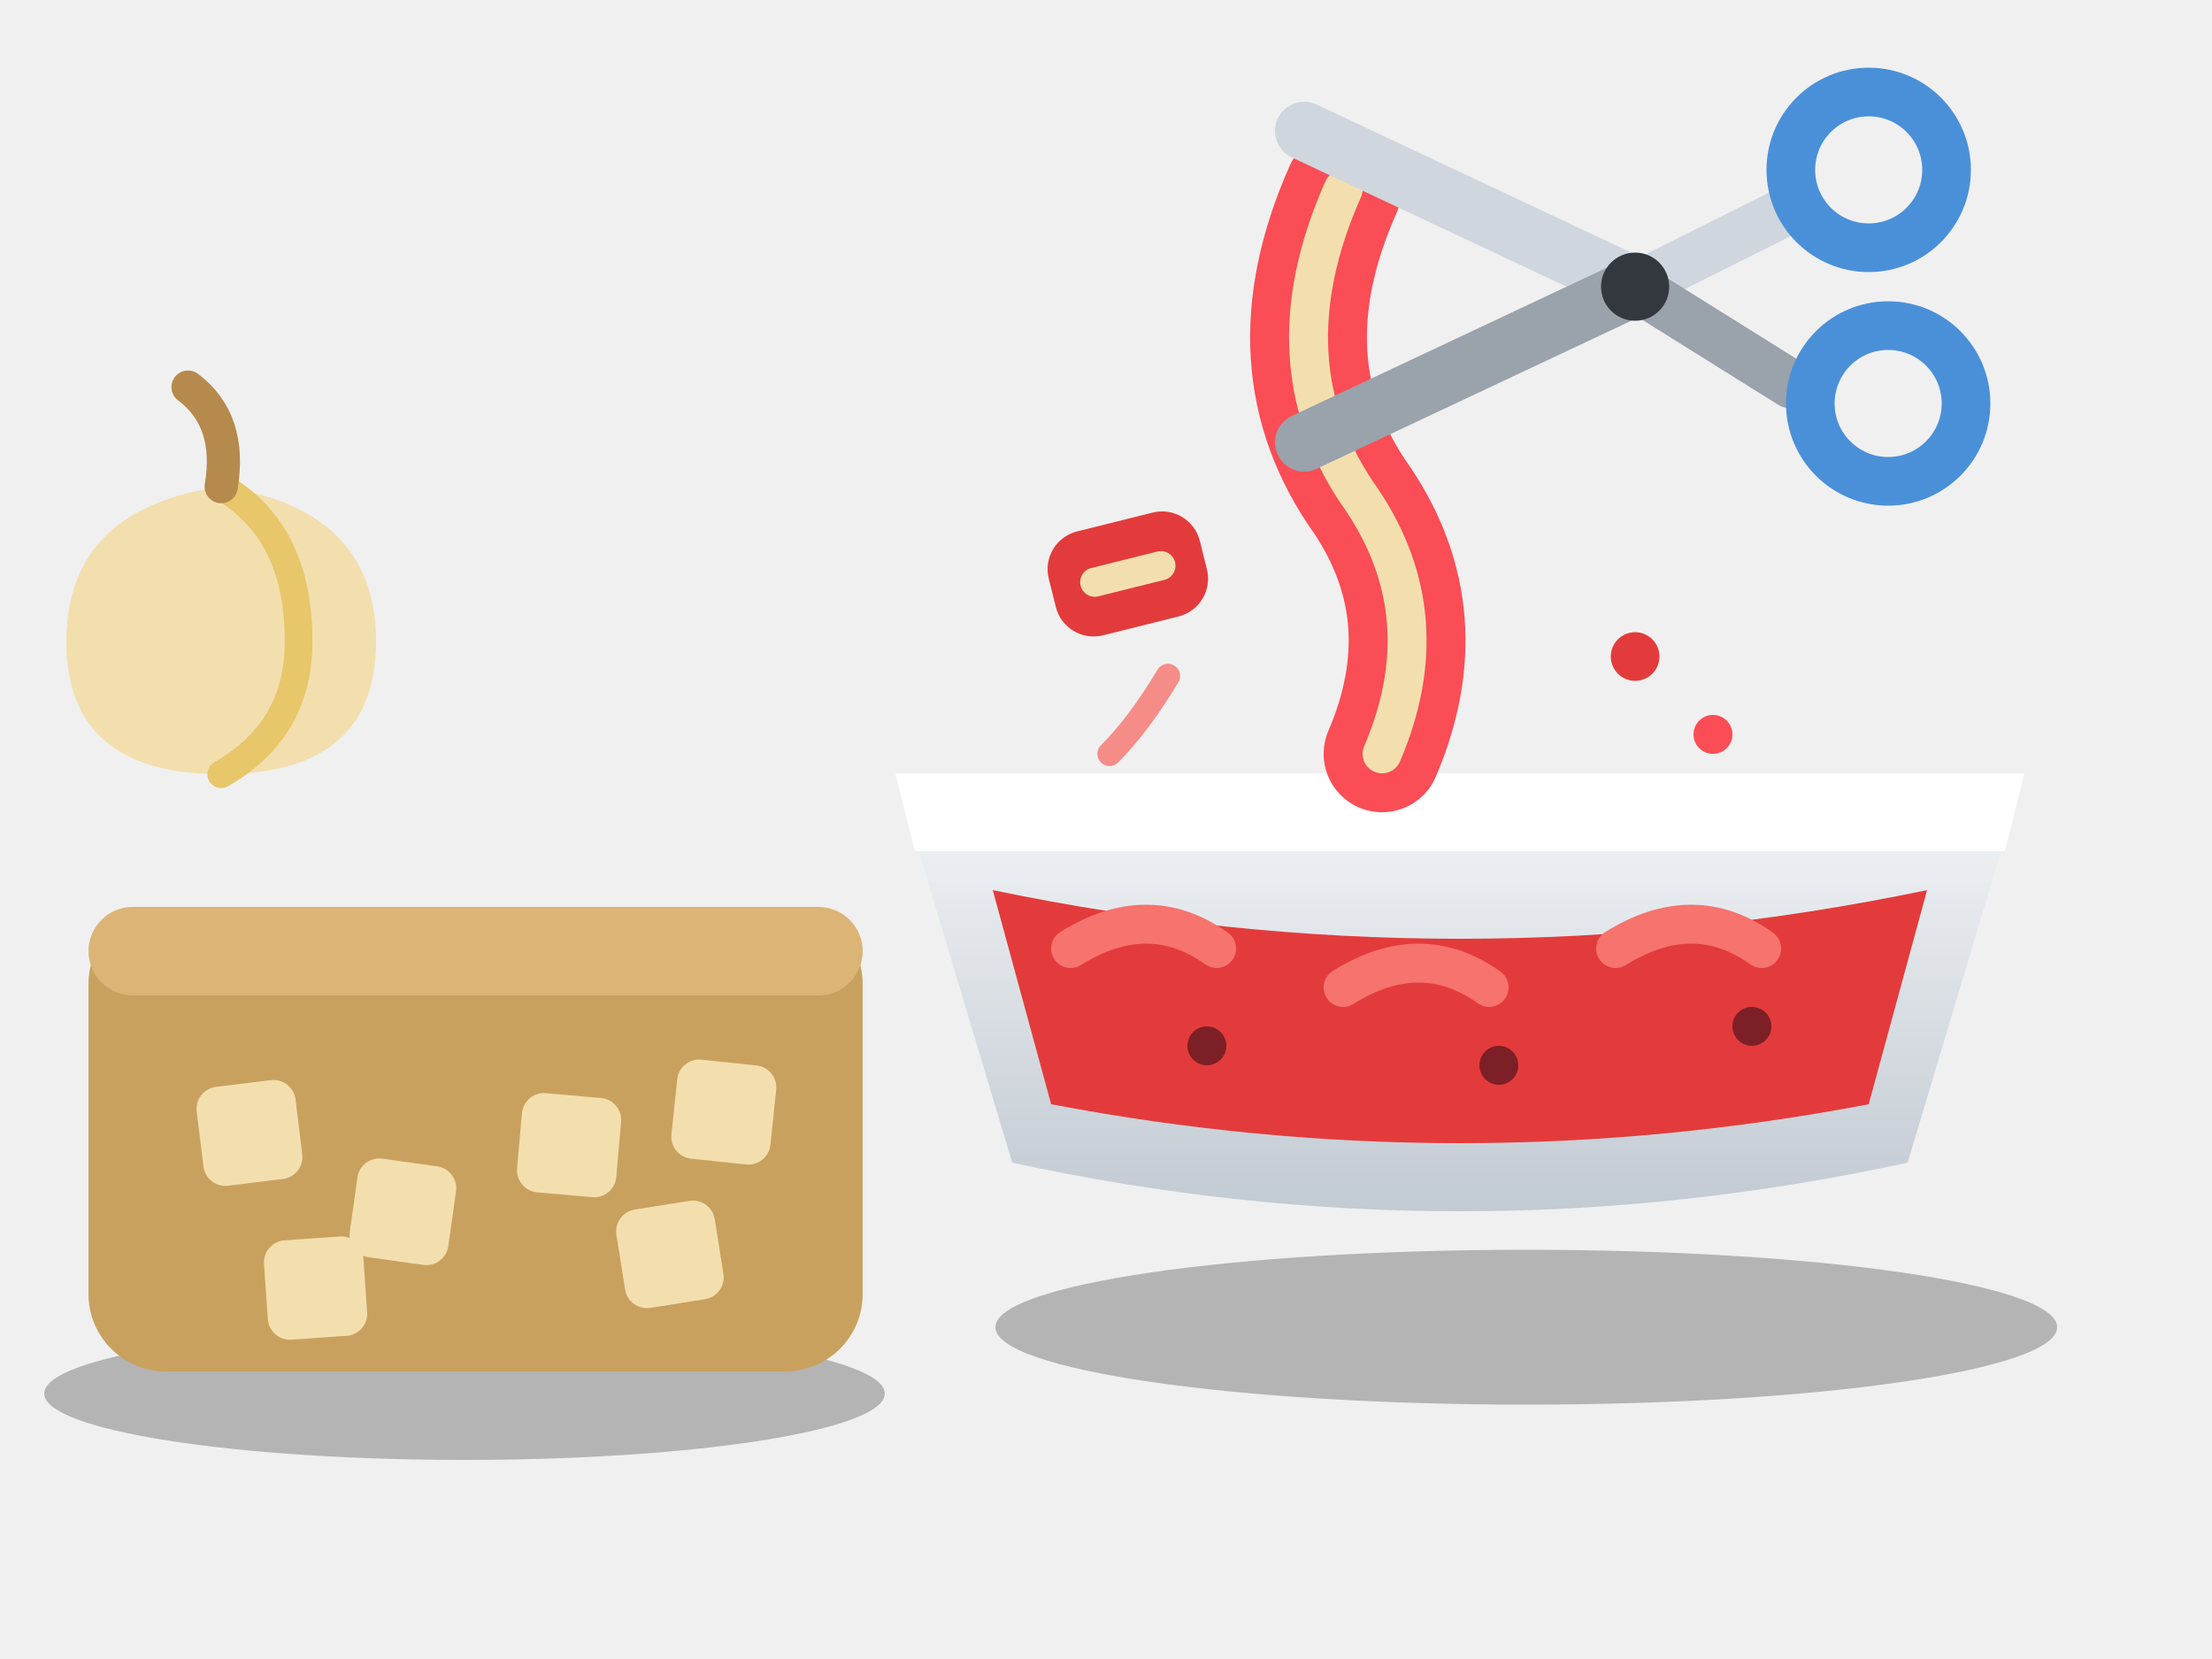
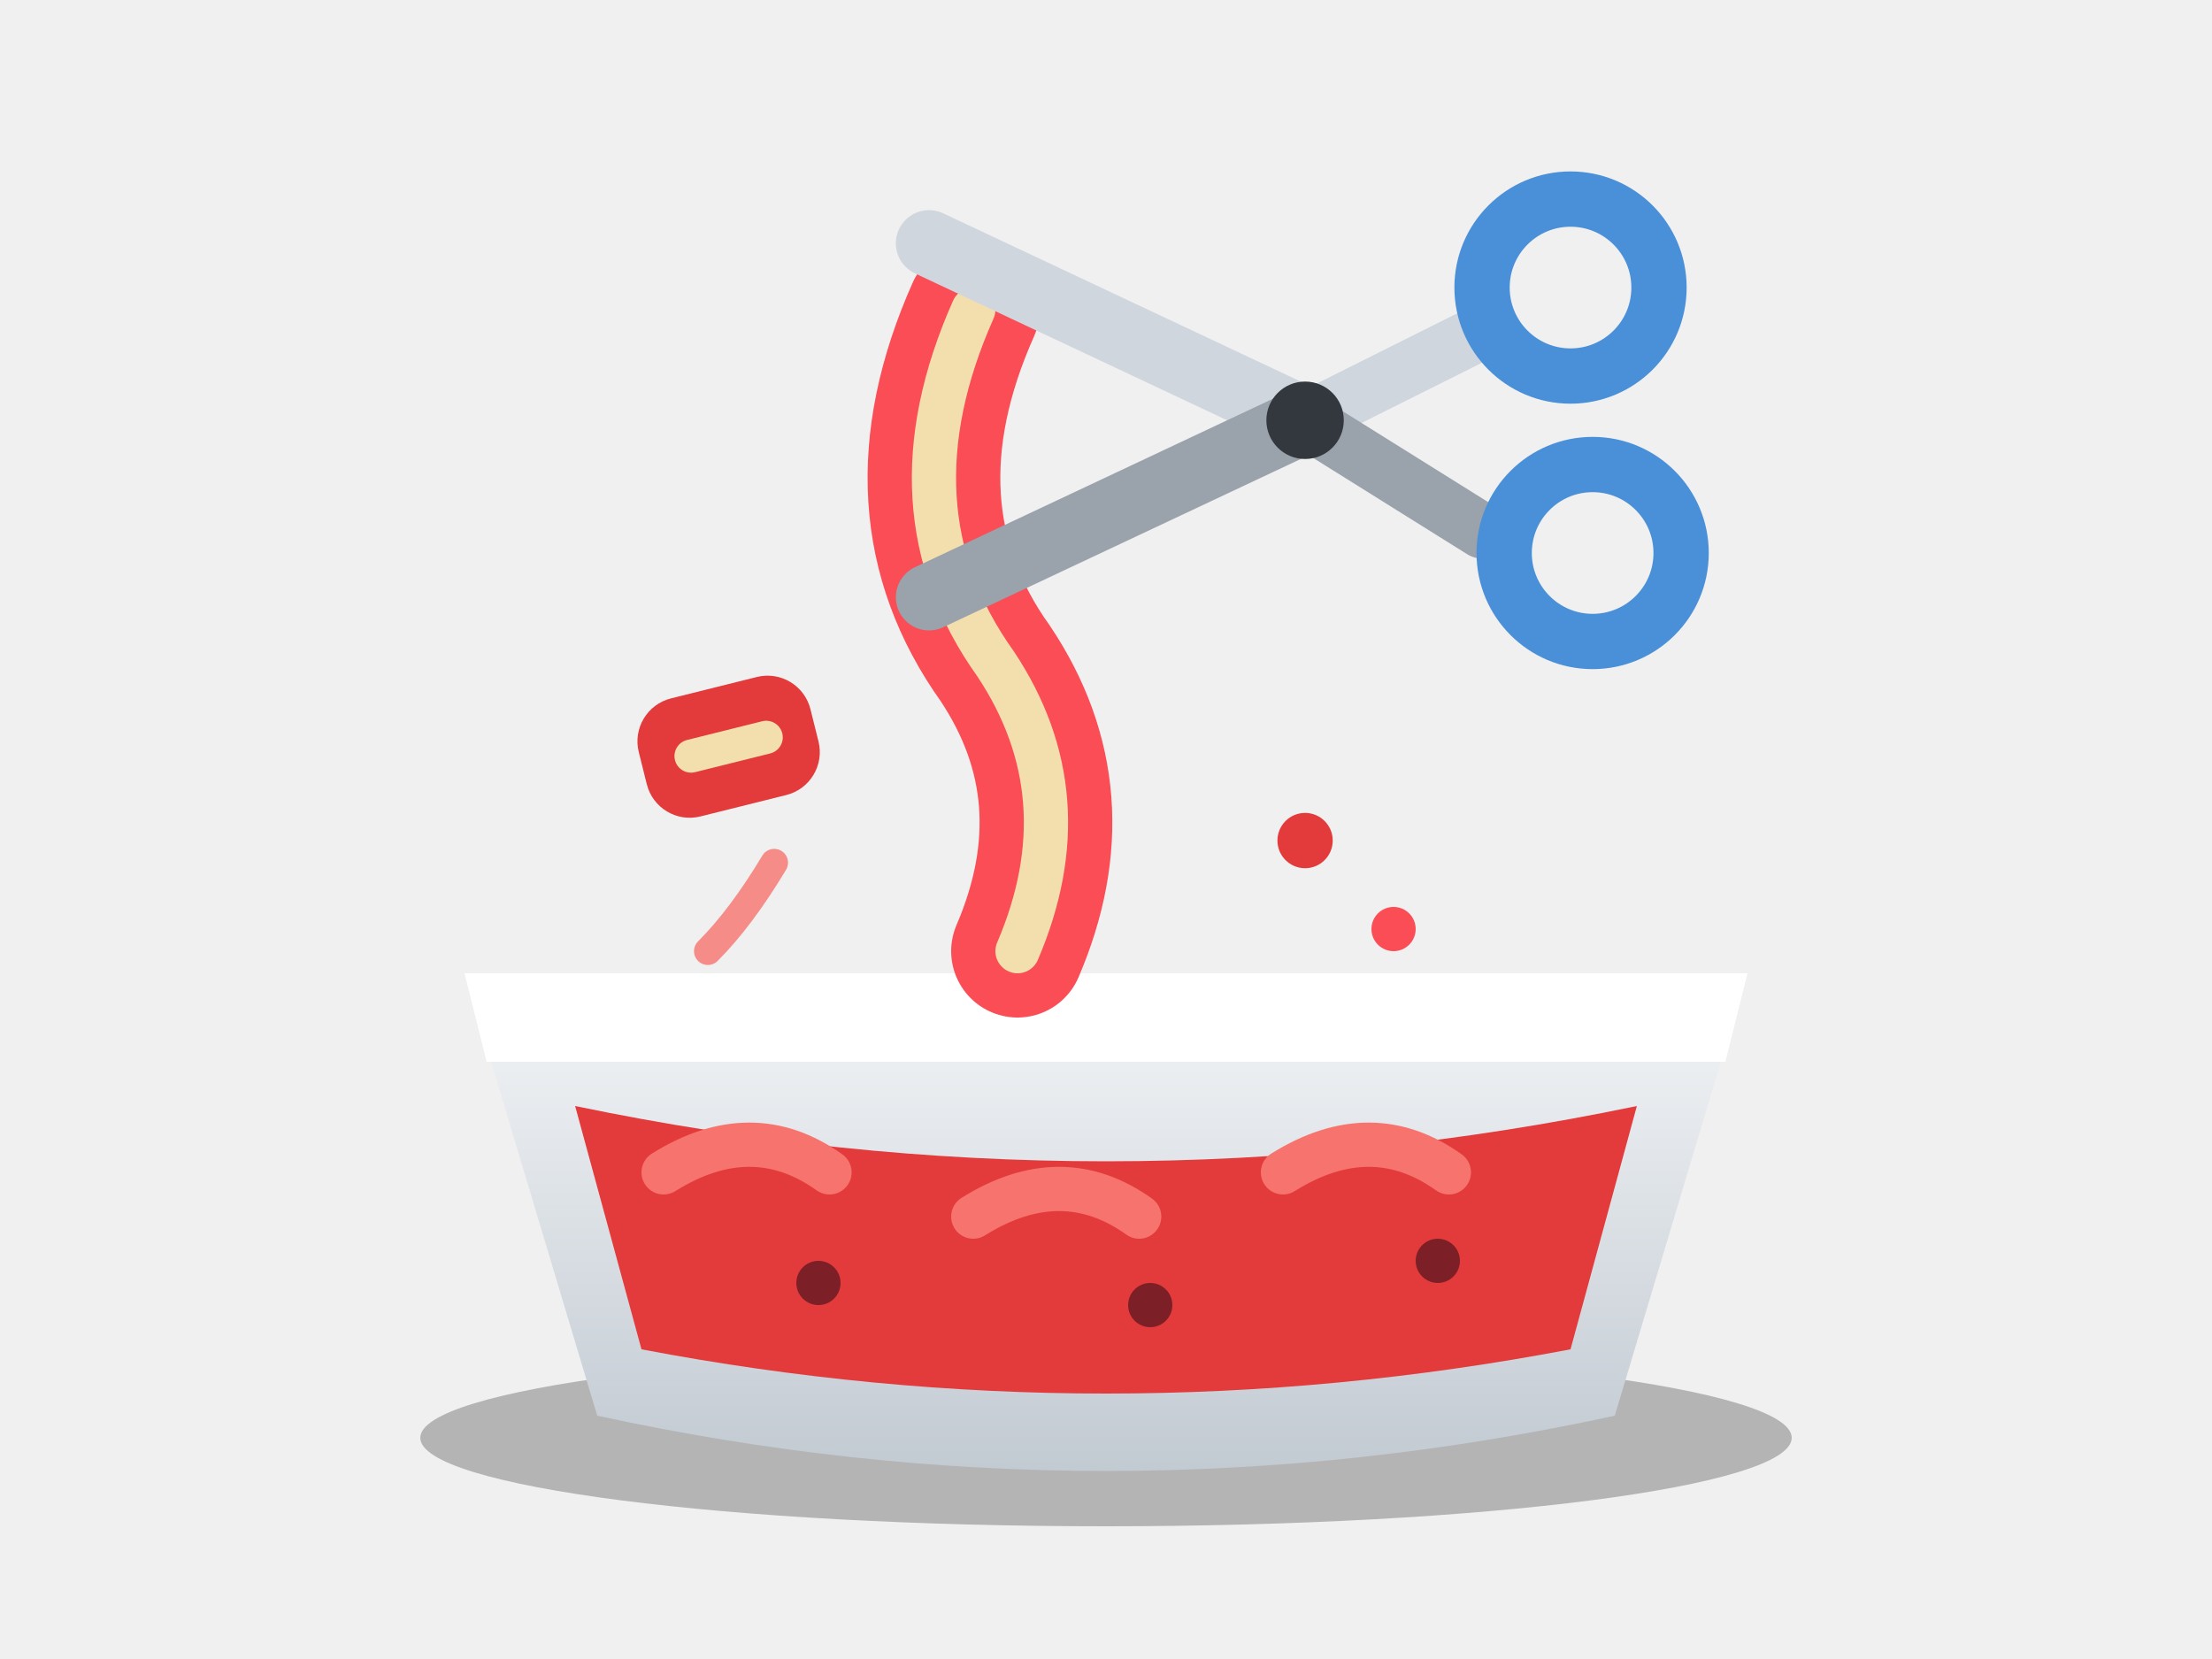
- <svg xmlns="http://www.w3.org/2000/svg" viewBox="0 0 200 150" role="img" aria-label="Kimchi snipped into a bowl with scissors beside a board of finely diced onion">
+ <svg xmlns="http://www.w3.org/2000/svg" viewBox="0 0 200 150" role="img" aria-label="Kimchi snipped into bite-size pieces in a bowl with kitchen scissors, its juice kept in">
  <defs>
    <linearGradient id="bowl" x1="0" y1="0" x2="0" y2="1">
      <stop offset="0" stop-color="#f4f6f8" />
      <stop offset="1" stop-color="#c2cad2" />
    </linearGradient>
  </defs>
-   <ellipse cx="42" cy="126" rx="38" ry="6" fill="#000" opacity="0.25" />
-   <ellipse cx="138" cy="120" rx="48" ry="7" fill="#000" opacity="0.25" />
-   <rect x="8" y="82" width="70" height="42" rx="7" fill="#c9a15f" />
-   <rect x="8" y="82" width="70" height="8" rx="4" fill="#dbb476" />
-   <g fill="#f3dfae">
-     <rect x="18" y="98" width="9" height="9" rx="2" transform="rotate(-7 22 102)" />
-     <rect x="32" y="105" width="9" height="9" rx="2" transform="rotate(8 36 109)" />
-     <rect x="24" y="112" width="9" height="9" rx="2" transform="rotate(-4 28 116)" />
-     <rect x="47" y="99" width="9" height="9" rx="2" transform="rotate(5 51 103)" />
-     <rect x="56" y="109" width="9" height="9" rx="2" transform="rotate(-9 60 113)" />
-     <rect x="61" y="96" width="9" height="9" rx="2" transform="rotate(6 65 100)" />
-   </g>
-   <g transform="translate(20,44)">
-     <path d="M0 0 q14 2 14 14 q0 12 -14 12 q-14 0 -14 -12 Q-14 2 0 0 Z" fill="#f3dfae" />
-     <path d="M0 0 q7 4 7 14 q0 8 -7 12" stroke="#e8c66a" stroke-width="2.5" fill="none" stroke-linecap="round" />
-     <path d="M0 0 q1 -6 -3 -9" stroke="#b58a4c" stroke-width="3" fill="none" stroke-linecap="round" />
-   </g>
-   <g transform="translate(44,-4) scale(0.88)">
+   <ellipse cx="100" cy="130" rx="62" ry="8" fill="#000" opacity="0.25" />
+   <g transform="translate(0,4)">
    <path d="M42 84 L158 84 L146 124 Q100 134 54 124 Z" fill="url(#bowl)" />
    <path d="M42 84 L158 84 L156 92 L44 92 Z" fill="#ffffff" />
    <path d="M52 96 Q100 106 148 96 L142 118 Q100 126 58 118 Z" fill="#e33b3b" />
    <path d="M60 102 q8 -5 15 0 M88 106 q8 -5 15 0 M116 102 q8 -5 15 0" stroke="#f7736d" stroke-width="4" fill="none" stroke-linecap="round" />
    <circle cx="74" cy="112" r="2" fill="#7d1f26" />
    <circle cx="104" cy="114" r="2" fill="#7d1f26" />
    <circle cx="130" cy="110" r="2" fill="#7d1f26" />
    <path d="M88 24 Q80 42 90 56 Q98 68 92 82" stroke="#fa4d56" stroke-width="12" fill="none" stroke-linecap="round" />
    <path d="M88 24 Q80 42 90 56 Q98 68 92 82" stroke="#f3dfae" stroke-width="4" fill="none" stroke-linecap="round" />
    <line x1="84" y1="18" x2="118" y2="34" stroke="#cfd6dd" stroke-width="6" stroke-linecap="round" />
    <line x1="84" y1="50" x2="118" y2="34" stroke="#9aa2ab" stroke-width="6" stroke-linecap="round" />
    <line x1="118" y1="34" x2="134" y2="26" stroke="#cfd6dd" stroke-width="5" stroke-linecap="round" />
    <line x1="118" y1="34" x2="134" y2="44" stroke="#9aa2ab" stroke-width="5" stroke-linecap="round" />
    <circle cx="142" cy="22" r="8" fill="none" stroke="#4a90d9" stroke-width="5" />
    <circle cx="144" cy="46" r="8" fill="none" stroke="#4a90d9" stroke-width="5" />
    <circle cx="118" cy="34" r="3.5" fill="#33383e" />
    <g transform="rotate(-14 66 64)">
      <rect x="58" y="58" width="16" height="11" rx="4" fill="#e33b3b" />
      <rect x="61" y="62" width="10" height="3" rx="1.5" fill="#f3dfae" />
    </g>
    <path d="M70 74 q-3 5 -6 8" stroke="#f7736d" stroke-width="2.5" fill="none" stroke-linecap="round" opacity="0.8" />
    <circle cx="118" cy="72" r="2.5" fill="#e33b3b" />
    <circle cx="126" cy="80" r="2" fill="#fa4d56" />
  </g>
</svg>
